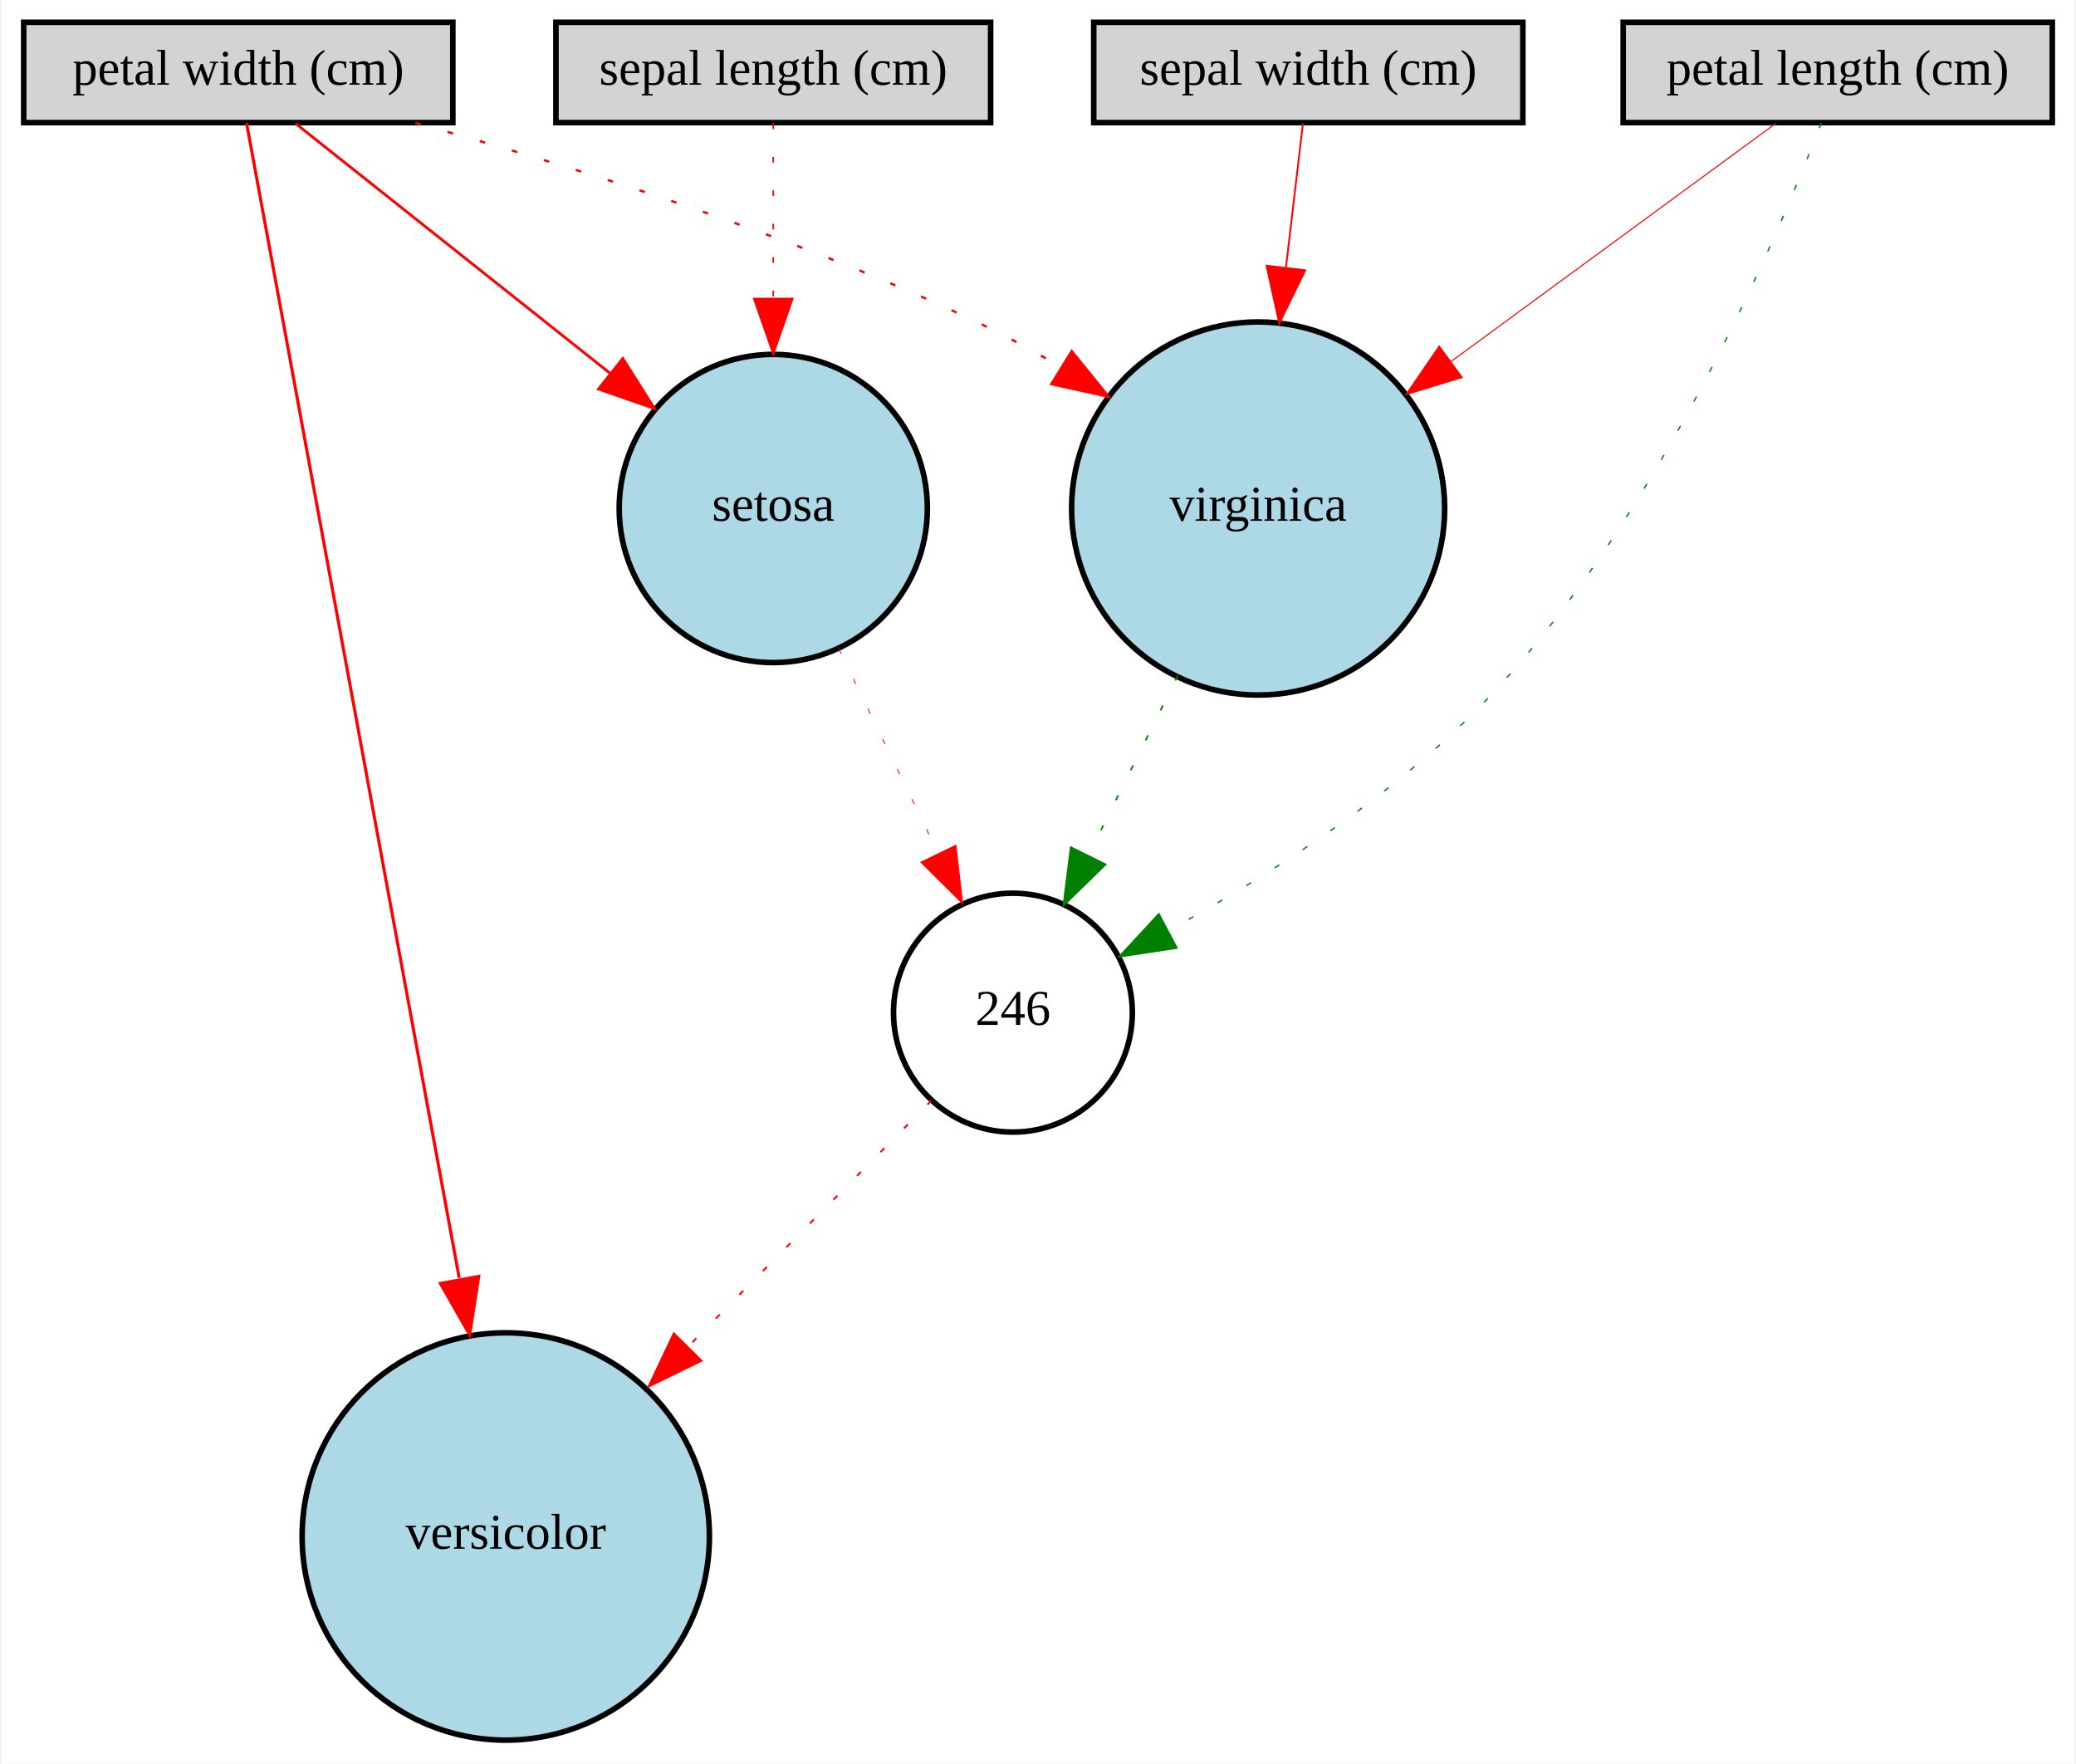
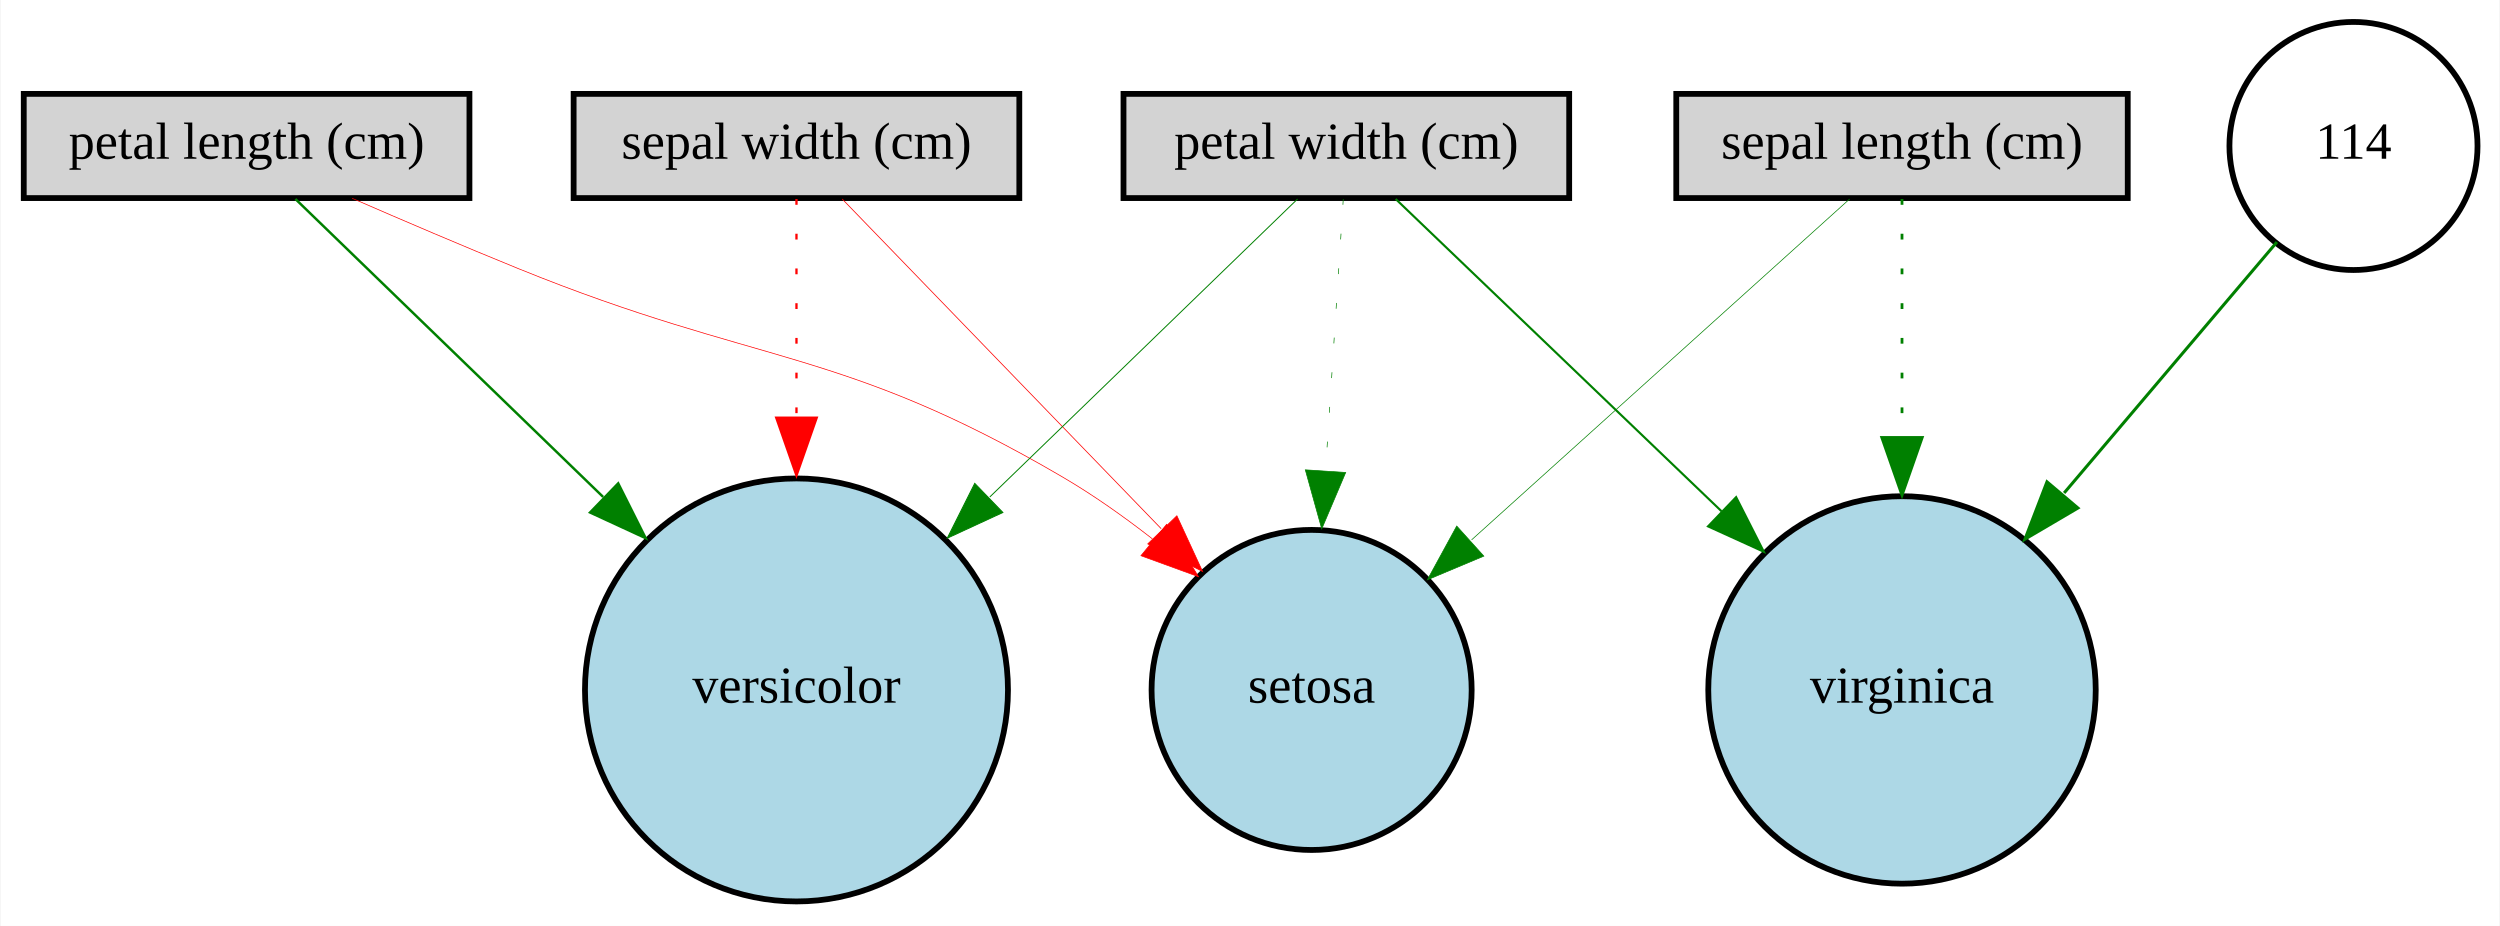
- <svg xmlns="http://www.w3.org/2000/svg" width="372pt" height="316pt" viewBox="0.00 0.00 372.00 316.43">
-   <g id="graph0" class="graph" transform="scale(1 1) rotate(0) translate(4 312.43)">
-     <polygon fill="white" stroke="transparent" points="-4,4 -4,-312.43 368,-312.43 368,4 -4,4" />
+ <svg xmlns="http://www.w3.org/2000/svg" width="432pt" height="160pt" viewBox="0.00 0.00 431.71 159.97">
+   <g id="graph0" class="graph" transform="scale(1 1) rotate(0) translate(4 155.97)">
+     <polygon fill="white" stroke="transparent" points="-4,4 -4,-155.97 427.71,-155.97 427.71,4 -4,4" />
    <g id="node1" class="node">
-       <polygon fill="lightgray" stroke="black" points="173.5,-308.43 95.5,-308.43 95.5,-290.43 173.5,-290.43 173.5,-308.43" />
-       <text text-anchor="middle" x="134.5" y="-297.23" font-family="Times New Roman,serif" font-size="9.00">sepal length (cm)</text>
+       <polygon fill="lightgray" stroke="black" points="363.5,-139.75 285.5,-139.75 285.5,-121.75 363.5,-121.75 363.5,-139.75" />
+       <text text-anchor="middle" x="324.5" y="-128.55" font-family="Times New Roman,serif" font-size="9.00">sepal length (cm)</text>
    </g>
    <g id="node5" class="node">
-       <ellipse fill="lightblue" stroke="black" cx="134.5" cy="-221.2" rx="27.65" ry="27.65" />
-       <text text-anchor="middle" x="134.5" y="-219" font-family="Times New Roman,serif" font-size="9.00">setosa</text>
+       <ellipse fill="lightblue" stroke="black" cx="222.5" cy="-36.77" rx="27.65" ry="27.65" />
+       <text text-anchor="middle" x="222.5" y="-34.57" font-family="Times New Roman,serif" font-size="9.00">setosa</text>
+     </g>
+     <g id="edge8" class="edge">
+       <path fill="none" stroke="green" stroke-width="0.12" d="M315.45,-121.59C300.94,-108.51 271.92,-82.34 250.14,-62.7" />
+       <polygon fill="green" stroke="green" stroke-width="0.12" points="252.26,-59.89 242.49,-55.79 247.57,-65.09 252.26,-59.89" />
+     </g>
+     <g id="node7" class="node">
+       <ellipse fill="lightblue" stroke="black" cx="324.5" cy="-36.77" rx="33.47" ry="33.47" />
+       <text text-anchor="middle" x="324.5" y="-34.57" font-family="Times New Roman,serif" font-size="9.00">virginica</text>
+     </g>
+     <g id="edge7" class="edge">
+       <path fill="none" stroke="green" stroke-width="0.48" stroke-dasharray="1,5" d="M324.5,-121.59C324.5,-112.21 324.5,-96.1 324.5,-80.5" />
+       <polygon fill="green" stroke="green" stroke-width="0.48" points="328,-80.39 324.5,-70.39 321,-80.39 328,-80.39" />
+     </g>
+     <g id="node2" class="node">
+       <polygon fill="lightgray" stroke="black" points="172,-139.75 95,-139.75 95,-121.75 172,-121.75 172,-139.75" />
+       <text text-anchor="middle" x="133.5" y="-128.55" font-family="Times New Roman,serif" font-size="9.00">sepal width (cm)</text>
+     </g>
+     <g id="edge1" class="edge">
+       <path fill="none" stroke="red" stroke-width="0.13" d="M141.4,-121.59C153.64,-108.94 177.75,-84.02 196.51,-64.63" />
+       <polygon fill="red" stroke="red" stroke-width="0.13" points="199.22,-66.86 203.66,-57.24 194.19,-62 199.22,-66.86" />
+     </g>
+     <g id="node6" class="node">
+       <ellipse fill="lightblue" stroke="black" cx="133.5" cy="-36.77" rx="36.54" ry="36.54" />
+       <text text-anchor="middle" x="133.5" y="-34.57" font-family="Times New Roman,serif" font-size="9.00">versicolor</text>
+     </g>
+     <g id="edge3" class="edge">
+       <path fill="none" stroke="red" stroke-width="0.4" stroke-dasharray="1,5" d="M133.5,-121.59C133.5,-112.96 133.5,-98.62 133.5,-84.22" />
+       <polygon fill="red" stroke="red" stroke-width="0.4" points="137,-83.81 133.5,-73.81 130,-83.81 137,-83.81" />
+     </g>
+     <g id="node3" class="node">
+       <polygon fill="lightgray" stroke="black" points="77,-139.75 0,-139.75 0,-121.75 77,-121.75 77,-139.75" />
+       <text text-anchor="middle" x="38.5" y="-128.55" font-family="Times New Roman,serif" font-size="9.00">petal length (cm)</text>
+     </g>
+     <g id="edge6" class="edge">
+       <path fill="none" stroke="red" stroke-width="0.12" d="M56.73,-121.71C65.41,-117.93 75.95,-113.42 85.5,-109.54 126.95,-92.7 140.9,-96.15 179.5,-73.54 184.76,-70.46 190.03,-66.74 194.98,-62.88" />
+       <polygon fill="red" stroke="red" stroke-width="0.12" points="197.45,-65.38 202.96,-56.33 193.01,-59.96 197.45,-65.38" />
+     </g>
+     <g id="edge9" class="edge">
+       <path fill="none" stroke="green" stroke-width="0.43" d="M46.93,-121.59C58.8,-110.1 81.1,-88.5 100.1,-70.11" />
+       <polygon fill="green" stroke="green" stroke-width="0.43" points="102.7,-72.46 107.45,-62.99 97.84,-67.43 102.7,-72.46" />
+     </g>
+     <g id="node4" class="node">
+       <polygon fill="lightgray" stroke="black" points="267,-139.75 190,-139.75 190,-121.75 267,-121.75 267,-139.75" />
+       <text text-anchor="middle" x="228.5" y="-128.55" font-family="Times New Roman,serif" font-size="9.00">petal width (cm)</text>
    </g>
    <g id="edge5" class="edge">
-       <path fill="none" stroke="red" stroke-width="0.29" stroke-dasharray="1,5" d="M134.5,-290.28C134.5,-282.67 134.5,-270.77 134.5,-259.03" />
-       <polygon fill="red" stroke="red" stroke-width="0.29" points="138,-258.86 134.5,-248.86 131,-258.86 138,-258.86" />
-     </g>
-     <g id="node2" class="node">
-       <polygon fill="lightgray" stroke="black" points="269,-308.43 192,-308.43 192,-290.43 269,-290.43 269,-308.43" />
-       <text text-anchor="middle" x="230.5" y="-297.23" font-family="Times New Roman,serif" font-size="9.00">sepal width (cm)</text>
-     </g>
-     <g id="node7" class="node">
-       <ellipse fill="lightblue" stroke="black" cx="221.5" cy="-221.2" rx="33.47" ry="33.47" />
-       <text text-anchor="middle" x="221.5" y="-219" font-family="Times New Roman,serif" font-size="9.00">virginica</text>
-     </g>
-     <g id="edge1" class="edge">
-       <path fill="none" stroke="red" stroke-width="0.32" d="M229.54,-290.28C228.78,-283.82 227.65,-274.27 226.48,-264.36" />
-       <polygon fill="red" stroke="red" stroke-width="0.32" points="229.95,-263.94 225.3,-254.42 223,-264.76 229.95,-263.94" />
-     </g>
-     <g id="node3" class="node">
-       <polygon fill="lightgray" stroke="black" points="364,-308.43 287,-308.43 287,-290.43 364,-290.43 364,-308.43" />
-       <text text-anchor="middle" x="325.5" y="-297.23" font-family="Times New Roman,serif" font-size="9.00">petal length (cm)</text>
+       <path fill="none" stroke="green" stroke-width="0.12" stroke-dasharray="1,5" d="M227.97,-121.59C227.28,-111.1 226.05,-92.2 224.93,-74.99" />
+       <polygon fill="green" stroke="green" stroke-width="0.12" points="228.39,-74.34 224.25,-64.59 221.41,-74.8 228.39,-74.34" />
    </g>
    <g id="edge2" class="edge">
-       <path fill="none" stroke="red" stroke-width="0.19" d="M314.37,-290.28C300.55,-280.15 276.34,-262.4 256.1,-247.56" />
-       <polygon fill="red" stroke="red" stroke-width="0.19" points="258.13,-244.71 248,-241.62 253.99,-250.36 258.13,-244.71" />
+       <path fill="none" stroke="green" stroke-width="0.17" d="M220.07,-121.59C208.2,-110.1 185.9,-88.5 166.9,-70.11" />
+       <polygon fill="green" stroke="green" stroke-width="0.17" points="169.16,-67.43 159.55,-62.99 164.3,-72.46 169.16,-67.43" />
+     </g>
+     <g id="edge4" class="edge">
+       <path fill="none" stroke="green" stroke-width="0.37" d="M237.02,-121.59C249.55,-109.58 273.61,-86.53 293.32,-67.64" />
+       <polygon fill="green" stroke="green" stroke-width="0.37" points="295.84,-70.08 300.63,-60.64 290.99,-65.03 295.84,-70.08" />
    </g>
    <g id="node8" class="node">
-       <ellipse fill="white" stroke="black" cx="177.5" cy="-130.75" rx="21.43" ry="21.43" />
-       <text text-anchor="middle" x="177.5" y="-128.55" font-family="Times New Roman,serif" font-size="9.00">246</text>
-     </g>
-     <g id="edge7" class="edge">
-       <path fill="none" stroke="green" stroke-width="0.24" stroke-dasharray="1,5" d="M322.55,-290.38C315.11,-270.93 293.99,-220.58 263.5,-187.97 246.9,-170.21 223.61,-155.43 205.45,-145.49" />
-       <polygon fill="green" stroke="green" stroke-width="0.24" points="206.96,-142.33 196.49,-140.74 203.69,-148.52 206.96,-142.33" />
-     </g>
-     <g id="node4" class="node">
-       <polygon fill="lightgray" stroke="black" points="77,-308.43 0,-308.43 0,-290.43 77,-290.43 77,-308.43" />
-       <text text-anchor="middle" x="38.5" y="-297.23" font-family="Times New Roman,serif" font-size="9.00">petal width (cm)</text>
-     </g>
-     <g id="edge3" class="edge">
-       <path fill="none" stroke="red" stroke-width="0.49" d="M48.77,-290.28C62.15,-279.65 86.08,-260.65 105.26,-245.42" />
-       <polygon fill="red" stroke="red" stroke-width="0.49" points="107.5,-248.11 113.15,-239.15 103.14,-242.63 107.5,-248.11" />
-     </g>
-     <g id="node6" class="node">
-       <ellipse fill="lightblue" stroke="black" cx="86.5" cy="-36.77" rx="36.54" ry="36.54" />
-       <text text-anchor="middle" x="86.5" y="-34.57" font-family="Times New Roman,serif" font-size="9.00">versicolor</text>
-     </g>
-     <g id="edge6" class="edge">
-       <path fill="none" stroke="red" stroke-width="0.55" d="M39.99,-290.35C45.69,-259.41 66.36,-147.13 78.14,-83.18" />
-       <polygon fill="red" stroke="red" stroke-width="0.55" points="81.65,-83.43 80.02,-72.97 74.77,-82.17 81.65,-83.43" />
-     </g>
-     <g id="edge4" class="edge">
-       <path fill="none" stroke="red" stroke-width="0.41" stroke-dasharray="1,5" d="M70.28,-290.37C97.78,-282.82 138.26,-270.33 171.5,-254.43 176.27,-252.15 181.13,-249.5 185.86,-246.7" />
-       <polygon fill="red" stroke="red" stroke-width="0.41" points="188.05,-249.46 194.72,-241.23 184.37,-243.51 188.05,-249.46" />
+       <ellipse fill="white" stroke="black" cx="402.5" cy="-130.75" rx="21.43" ry="21.43" />
+       <text text-anchor="middle" x="402.5" y="-128.55" font-family="Times New Roman,serif" font-size="9.00">114</text>
    </g>
    <g id="edge10" class="edge">
-       <path fill="none" stroke="red" stroke-width="0.16" stroke-dasharray="1,5" d="M146.25,-196.03C151.73,-184.76 158.28,-171.29 163.96,-159.6" />
-       <polygon fill="red" stroke="red" stroke-width="0.16" points="167.27,-160.8 168.49,-150.28 160.97,-157.74 167.27,-160.8" />
-     </g>
-     <g id="edge9" class="edge">
-       <path fill="none" stroke="green" stroke-width="0.29" stroke-dasharray="1,5" d="M207.09,-191.24C201.96,-180.93 196.21,-169.36 191.15,-159.18" />
-       <polygon fill="green" stroke="green" stroke-width="0.29" points="194.14,-157.34 186.55,-149.94 187.87,-160.45 194.14,-157.34" />
-     </g>
-     <g id="edge8" class="edge">
-       <path fill="none" stroke="red" stroke-width="0.33" stroke-dasharray="1,5" d="M162.88,-114.97C151.14,-103.1 134.19,-85.98 119.25,-70.87" />
-       <polygon fill="red" stroke="red" stroke-width="0.33" points="121.63,-68.3 112.11,-63.65 116.65,-73.22 121.63,-68.3" />
+       <path fill="none" stroke="green" stroke-width="0.53" d="M389.27,-114.15C379.22,-102.3 365.04,-85.58 352.51,-70.8" />
+       <polygon fill="green" stroke="green" stroke-width="0.53" points="354.89,-68.2 345.75,-62.83 349.55,-72.72 354.89,-68.2" />
    </g>
  </g>
</svg>
